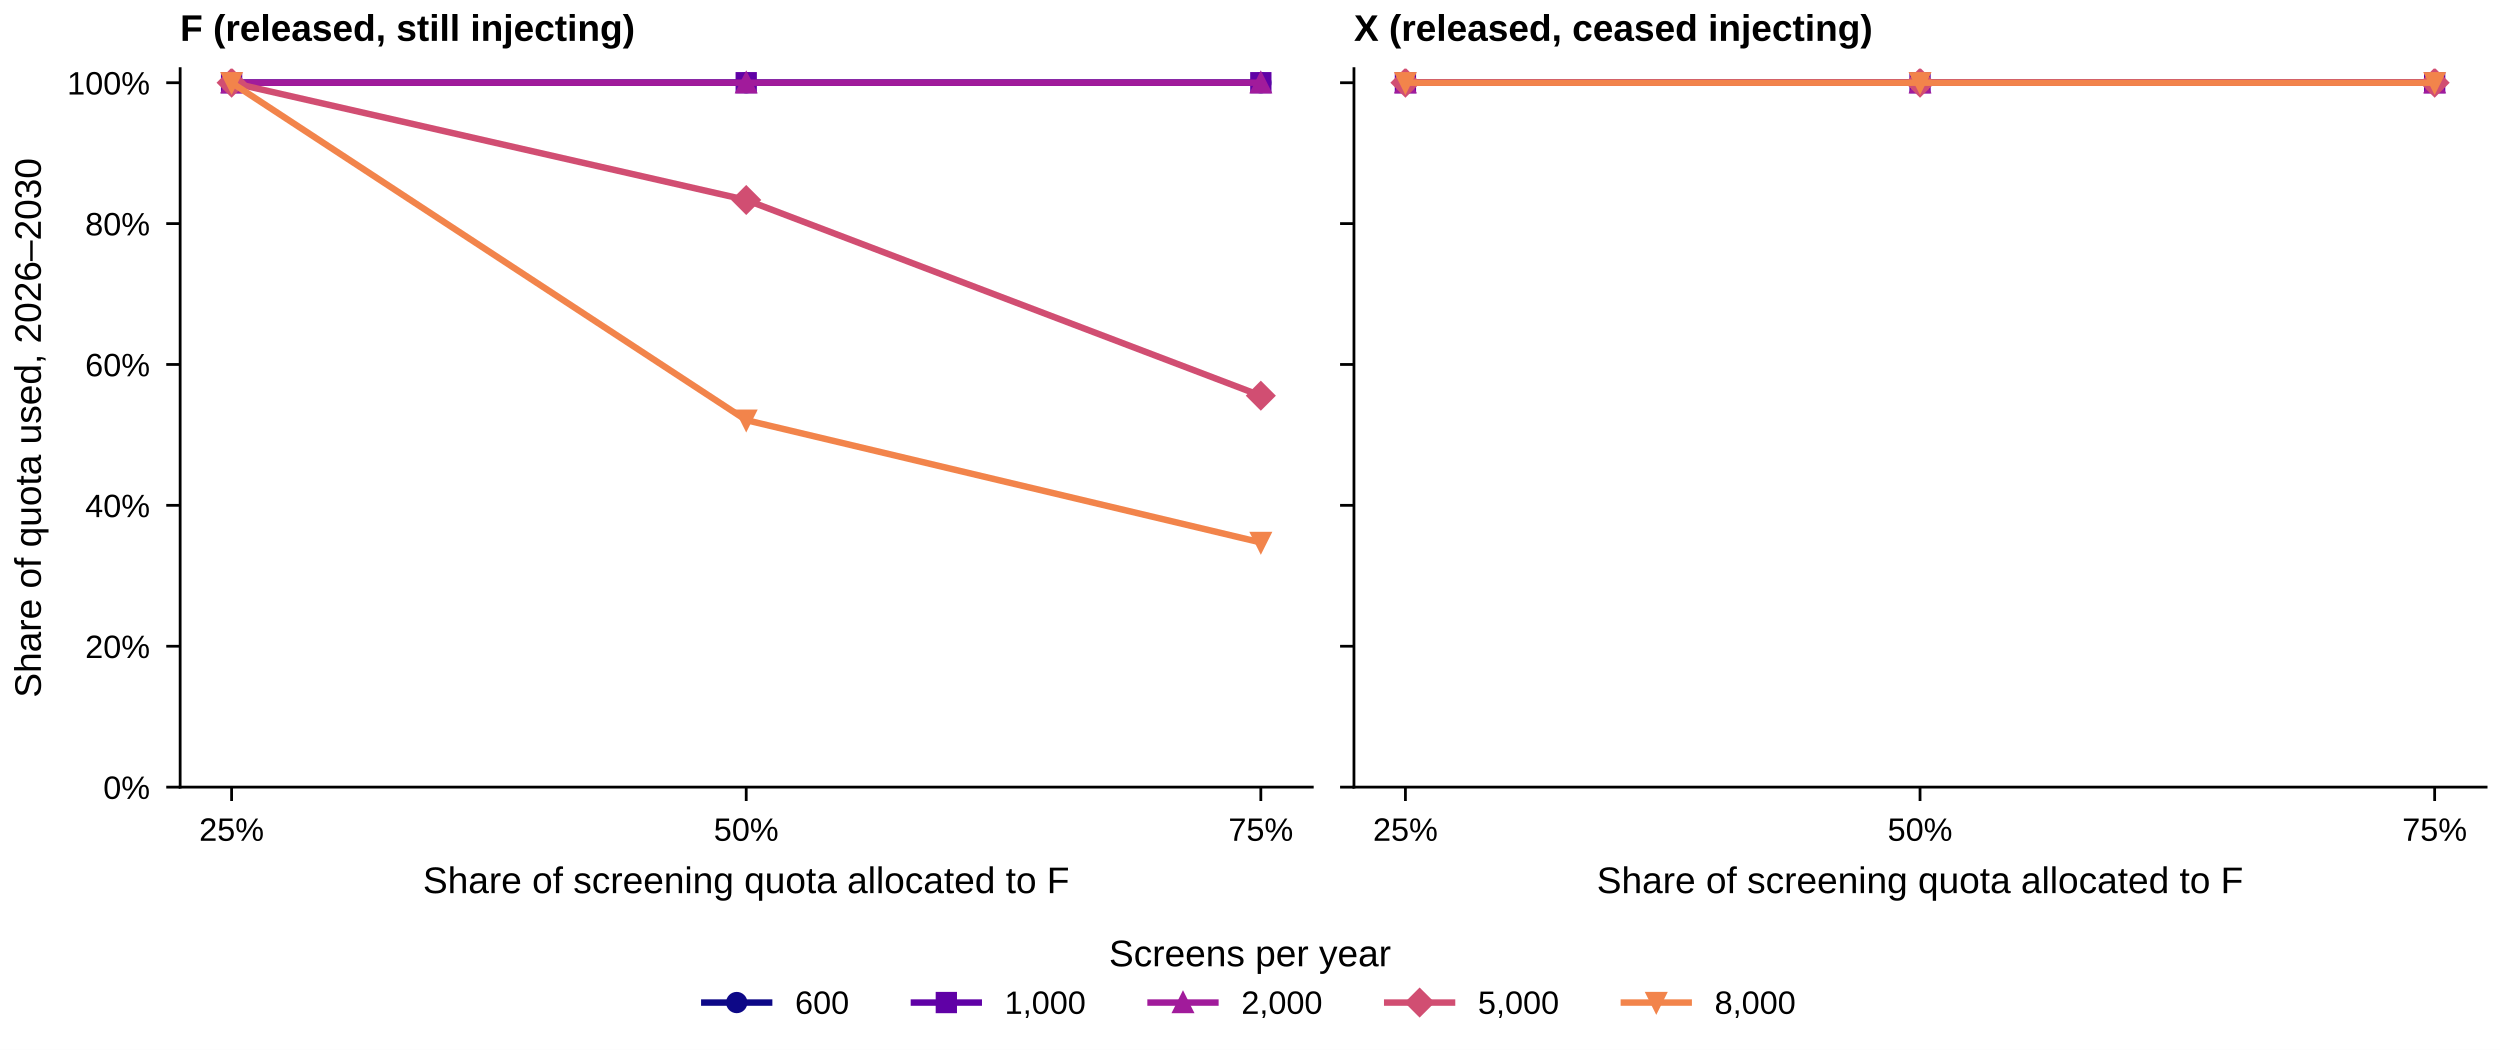
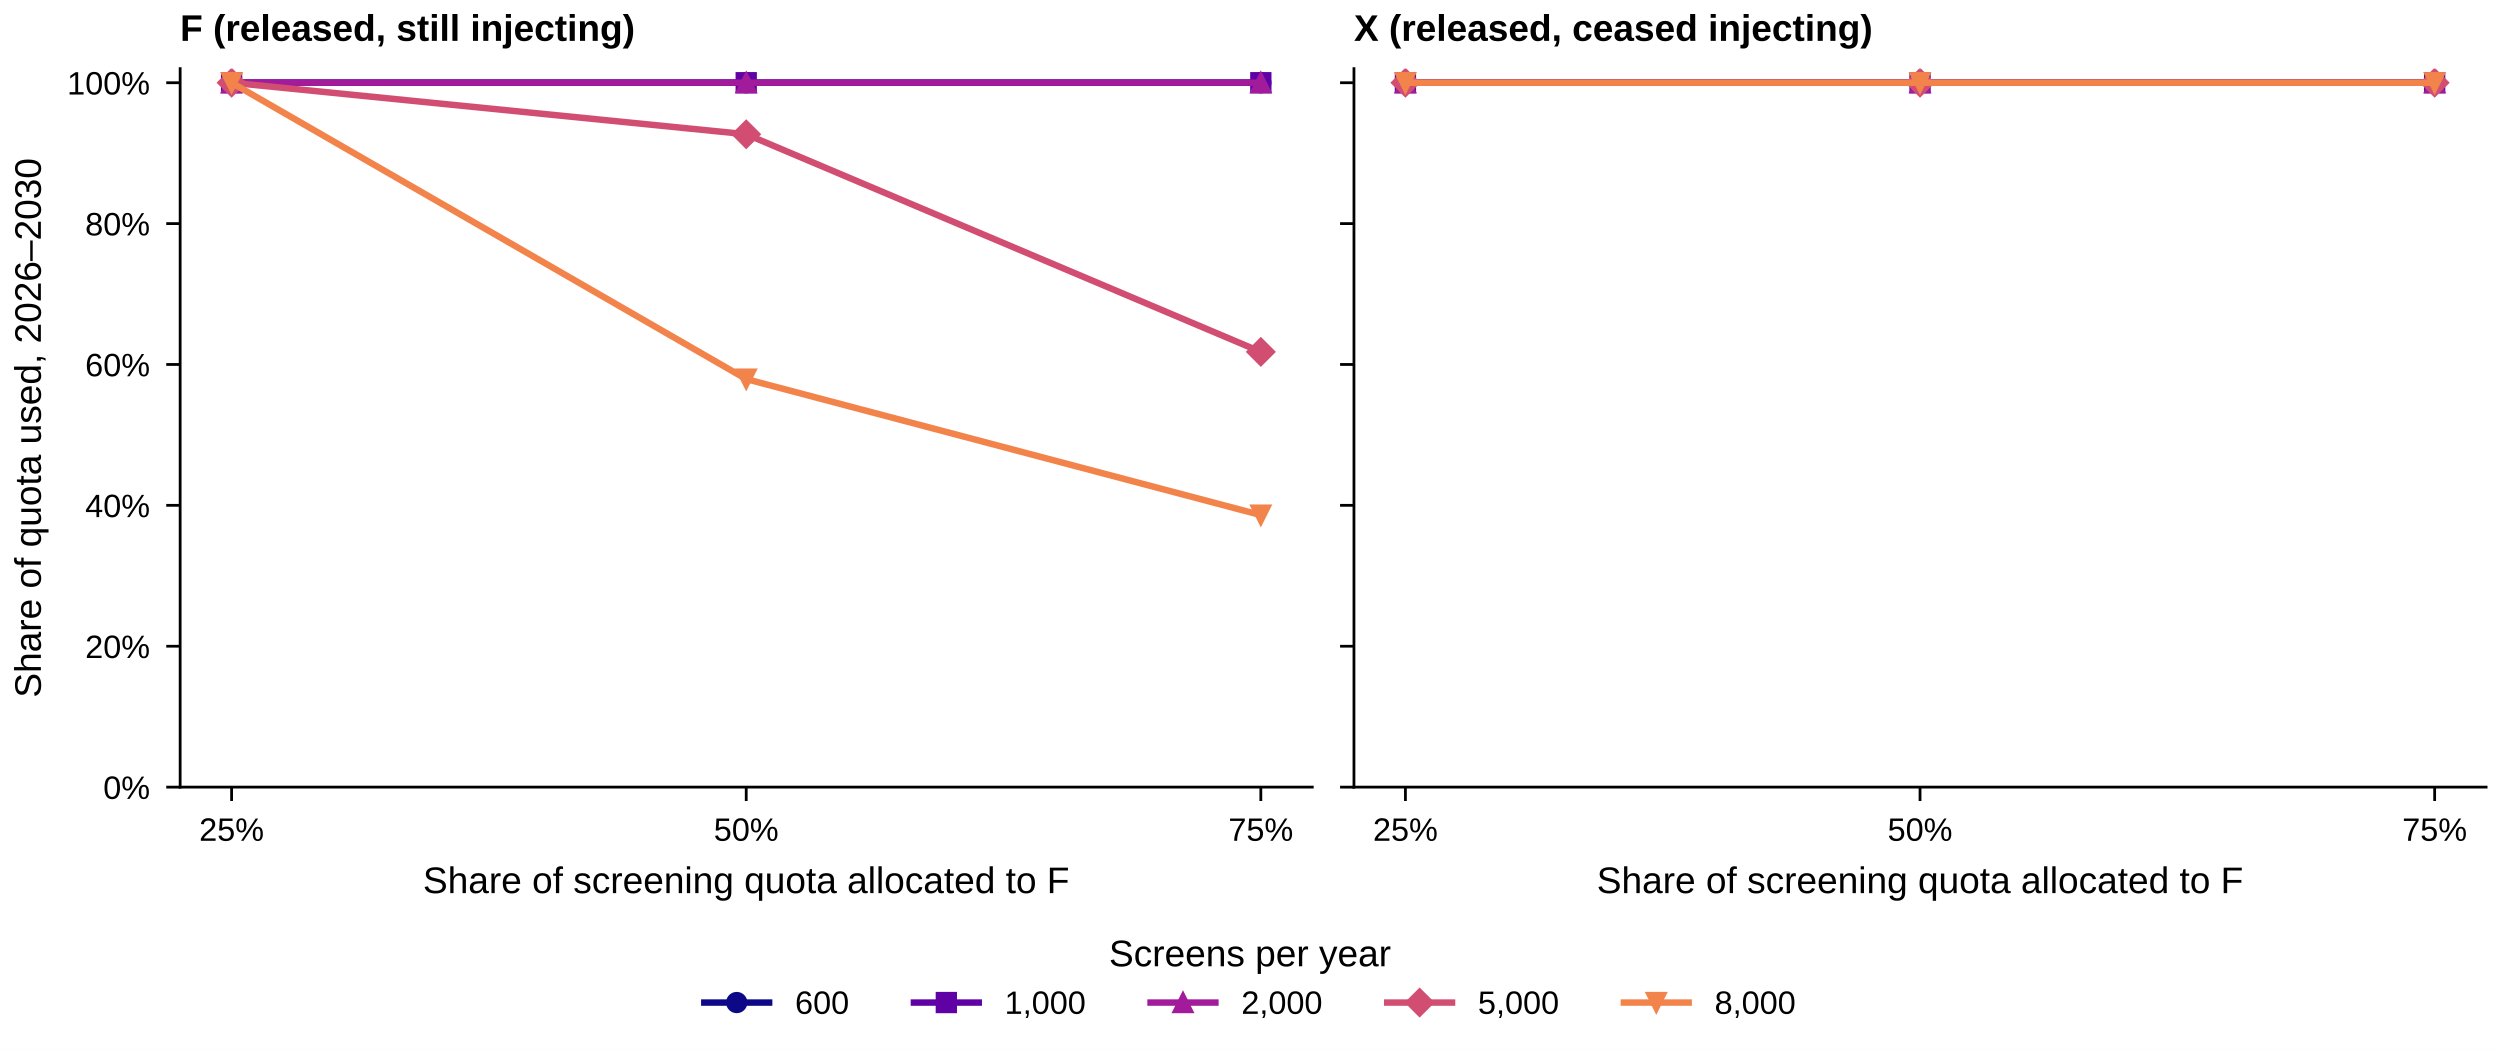
<svg xmlns="http://www.w3.org/2000/svg" xmlns:xlink="http://www.w3.org/1999/xlink" width="540pt" height="226.772pt" viewBox="0 0 540 226.772" version="1.1">
  <defs>
    <style type="text/css">*{stroke-linejoin: round; stroke-linecap: butt}</style>
  </defs>
  <g id="figure_1">
    <g id="patch_1">
      <path d="M 0 226.772  L 540 226.772  L 540 0  L 0 0  z " style="fill: #ffffff" />
    </g>
    <g id="axes_1">
      <g id="patch_2">
        <path d="M 38.911 170.016  L 283.455 170.016  L 283.455 14.824  L 38.911 14.824  z " style="fill: #ffffff" />
      </g>
      <g id="matplotlib.axis_1">
        <g id="xtick_1">
          <g id="line2d_1">
            <defs>
-               <path id="m39f224fed6" d="M 0 0  L 0 3  " style="stroke: #000000; stroke-width: 0.6" />
+               <path id="m7be3c2de51" d="M 0 0  L 0 3  " style="stroke: #000000; stroke-width: 0.6" />
            </defs>
            <g>
-               <use xlink:href="#m39f224fed6" x="50.026" y="170.016" style="stroke: #000000; stroke-width: 0.6" />
+               <use xlink:href="#m7be3c2de51" x="50.026" y="170.016" style="stroke: #000000; stroke-width: 0.6" />
            </g>
          </g>
          <g id="text_1">
            <text style="font-size: 7px; font-family: 'Arial', 'Helvetica', 'DejaVu Sans', sans-serif; text-anchor: middle" x="50.026" y="181.613" transform="rotate(-0 50.0262 181.6125)">25%</text>
          </g>
        </g>
        <g id="xtick_2">
          <g id="line2d_2">
            <g>
-               <use xlink:href="#m39f224fed6" x="161.183" y="170.016" style="stroke: #000000; stroke-width: 0.6" />
+               <use xlink:href="#m7be3c2de51" x="161.183" y="170.016" style="stroke: #000000; stroke-width: 0.6" />
            </g>
          </g>
          <g id="text_2">
            <text style="font-size: 7px; font-family: 'Arial', 'Helvetica', 'DejaVu Sans', sans-serif; text-anchor: middle" x="161.183" y="181.613" transform="rotate(-0 161.1827 181.6125)">50%</text>
          </g>
        </g>
        <g id="xtick_3">
          <g id="line2d_3">
            <g>
-               <use xlink:href="#m39f224fed6" x="272.339" y="170.016" style="stroke: #000000; stroke-width: 0.6" />
+               <use xlink:href="#m7be3c2de51" x="272.339" y="170.016" style="stroke: #000000; stroke-width: 0.6" />
            </g>
          </g>
          <g id="text_3">
            <text style="font-size: 7px; font-family: 'Arial', 'Helvetica', 'DejaVu Sans', sans-serif; text-anchor: middle" x="272.339" y="181.613" transform="rotate(-0 272.3393 181.6125)">75%</text>
          </g>
        </g>
        <g id="text_4">
          <text style="font-size: 8px; font-family: 'Arial', 'Helvetica', 'DejaVu Sans', sans-serif; text-anchor: middle" x="161.183" y="192.91" transform="rotate(-0 161.1827 192.9099)">Share of screening quota allocated to F</text>
        </g>
      </g>
      <g id="matplotlib.axis_2">
        <g id="ytick_1">
          <g id="line2d_4">
            <defs>
-               <path id="md5773533b0" d="M 0 0  L -3 0  " style="stroke: #000000; stroke-width: 0.6" />
+               <path id="m398ccba34e" d="M 0 0  L -3 0  " style="stroke: #000000; stroke-width: 0.6" />
            </defs>
            <g>
-               <use xlink:href="#md5773533b0" x="38.911" y="170.016" style="stroke: #000000; stroke-width: 0.6" />
+               <use xlink:href="#m398ccba34e" x="38.911" y="170.016" style="stroke: #000000; stroke-width: 0.6" />
            </g>
          </g>
          <g id="text_5">
            <text style="font-size: 7px; font-family: 'Arial', 'Helvetica', 'DejaVu Sans', sans-serif; text-anchor: end" x="32.411" y="172.564" transform="rotate(-0 32.41055 172.5644)">0%</text>
          </g>
        </g>
        <g id="ytick_2">
          <g id="line2d_5">
            <g>
-               <use xlink:href="#md5773533b0" x="38.911" y="139.587" style="stroke: #000000; stroke-width: 0.6" />
+               <use xlink:href="#m398ccba34e" x="38.911" y="139.587" style="stroke: #000000; stroke-width: 0.6" />
            </g>
          </g>
          <g id="text_6">
            <text style="font-size: 7px; font-family: 'Arial', 'Helvetica', 'DejaVu Sans', sans-serif; text-anchor: end" x="32.411" y="142.135" transform="rotate(-0 32.41055 142.1346)">20%</text>
          </g>
        </g>
        <g id="ytick_3">
          <g id="line2d_6">
            <g>
-               <use xlink:href="#md5773533b0" x="38.911" y="109.157" style="stroke: #000000; stroke-width: 0.6" />
+               <use xlink:href="#m398ccba34e" x="38.911" y="109.157" style="stroke: #000000; stroke-width: 0.6" />
            </g>
          </g>
          <g id="text_7">
            <text style="font-size: 7px; font-family: 'Arial', 'Helvetica', 'DejaVu Sans', sans-serif; text-anchor: end" x="32.411" y="111.705" transform="rotate(-0 32.41055 111.7049)">40%</text>
          </g>
        </g>
        <g id="ytick_4">
          <g id="line2d_7">
            <g>
-               <use xlink:href="#md5773533b0" x="38.911" y="78.727" style="stroke: #000000; stroke-width: 0.6" />
+               <use xlink:href="#m398ccba34e" x="38.911" y="78.727" style="stroke: #000000; stroke-width: 0.6" />
            </g>
          </g>
          <g id="text_8">
            <text style="font-size: 7px; font-family: 'Arial', 'Helvetica', 'DejaVu Sans', sans-serif; text-anchor: end" x="32.411" y="81.275" transform="rotate(-0 32.41055 81.27509)">60%</text>
          </g>
        </g>
        <g id="ytick_5">
          <g id="line2d_8">
            <g>
-               <use xlink:href="#md5773533b0" x="38.911" y="48.297" style="stroke: #000000; stroke-width: 0.6" />
+               <use xlink:href="#m398ccba34e" x="38.911" y="48.297" style="stroke: #000000; stroke-width: 0.6" />
            </g>
          </g>
          <g id="text_9">
            <text style="font-size: 7px; font-family: 'Arial', 'Helvetica', 'DejaVu Sans', sans-serif; text-anchor: end" x="32.411" y="50.845" transform="rotate(-0 32.41055 50.84531)">80%</text>
          </g>
        </g>
        <g id="ytick_6">
          <g id="line2d_9">
            <g>
-               <use xlink:href="#md5773533b0" x="38.911" y="17.867" style="stroke: #000000; stroke-width: 0.6" />
+               <use xlink:href="#m398ccba34e" x="38.911" y="17.867" style="stroke: #000000; stroke-width: 0.6" />
            </g>
          </g>
          <g id="text_10">
            <text style="font-size: 7px; font-family: 'Arial', 'Helvetica', 'DejaVu Sans', sans-serif; text-anchor: end" x="32.411" y="20.416" transform="rotate(-0 32.41055 20.41553)">100%</text>
          </g>
        </g>
        <g id="text_11">
          <text style="font-size: 8px; font-family: 'Arial', 'Helvetica', 'DejaVu Sans', sans-serif; text-anchor: middle" x="8.824" y="92.42" transform="rotate(-90 8.824459 92.42039)">Share of quota used, 2026–2030</text>
        </g>
      </g>
      <g id="line2d_10">
-         <path d="M 50.026 17.867  L 161.183 17.867  L 272.339 17.867  " clip-path="url(#p62cb21b92f)" style="fill: none; stroke: #0d0887; stroke-width: 1.4; stroke-linecap: square" />
-         <defs>
-           <path id="m6b38b3eda6" d="M 0 2  C 0.53 2 1.039 1.789 1.414 1.414  C 1.789 1.039 2 0.53 2 0  C 2 -0.53 1.789 -1.039 1.414 -1.414  C 1.039 -1.789 0.53 -2 0 -2  C -0.53 -2 -1.039 -1.789 -1.414 -1.414  C -1.789 -1.039 -2 -0.53 -2 0  C -2 0.53 -1.789 1.039 -1.414 1.414  C -1.039 1.789 -0.53 2 0 2  z " style="stroke: #0d0887; stroke-width: 0.6" />
-         </defs>
-         <g clip-path="url(#p62cb21b92f)">
-           <use xlink:href="#m6b38b3eda6" x="50.026" y="17.867" style="fill: #0d0887; stroke: #0d0887; stroke-width: 0.6" />
-           <use xlink:href="#m6b38b3eda6" x="161.183" y="17.867" style="fill: #0d0887; stroke: #0d0887; stroke-width: 0.6" />
-           <use xlink:href="#m6b38b3eda6" x="272.339" y="17.867" style="fill: #0d0887; stroke: #0d0887; stroke-width: 0.6" />
+         <path d="M 50.026 17.867  L 161.183 17.867  L 272.339 17.867  " clip-path="url(#p45c7f68997)" style="fill: none; stroke: #0d0887; stroke-width: 1.4; stroke-linecap: square" />
+         <defs>
+           <path id="m5318393682" d="M 0 2  C 0.53 2 1.039 1.789 1.414 1.414  C 1.789 1.039 2 0.53 2 0  C 2 -0.53 1.789 -1.039 1.414 -1.414  C 1.039 -1.789 0.53 -2 0 -2  C -0.53 -2 -1.039 -1.789 -1.414 -1.414  C -1.789 -1.039 -2 -0.53 -2 0  C -2 0.53 -1.789 1.039 -1.414 1.414  C -1.039 1.789 -0.53 2 0 2  z " style="stroke: #0d0887; stroke-width: 0.6" />
+         </defs>
+         <g clip-path="url(#p45c7f68997)">
+           <use xlink:href="#m5318393682" x="50.026" y="17.867" style="fill: #0d0887; stroke: #0d0887; stroke-width: 0.6" />
+           <use xlink:href="#m5318393682" x="161.183" y="17.867" style="fill: #0d0887; stroke: #0d0887; stroke-width: 0.6" />
+           <use xlink:href="#m5318393682" x="272.339" y="17.867" style="fill: #0d0887; stroke: #0d0887; stroke-width: 0.6" />
        </g>
      </g>
      <g id="line2d_11">
-         <path d="M 50.026 17.867  L 161.183 17.867  L 272.339 17.867  " clip-path="url(#p62cb21b92f)" style="fill: none; stroke: #6001a6; stroke-width: 1.4; stroke-linecap: square" />
-         <defs>
-           <path id="m3cee94b655" d="M -2 2  L 2 2  L 2 -2  L -2 -2  z " style="stroke: #6001a6; stroke-width: 0.6; stroke-linejoin: miter" />
-         </defs>
-         <g clip-path="url(#p62cb21b92f)">
-           <use xlink:href="#m3cee94b655" x="50.026" y="17.867" style="fill: #6001a6; stroke: #6001a6; stroke-width: 0.6; stroke-linejoin: miter" />
-           <use xlink:href="#m3cee94b655" x="161.183" y="17.867" style="fill: #6001a6; stroke: #6001a6; stroke-width: 0.6; stroke-linejoin: miter" />
-           <use xlink:href="#m3cee94b655" x="272.339" y="17.867" style="fill: #6001a6; stroke: #6001a6; stroke-width: 0.6; stroke-linejoin: miter" />
+         <path d="M 50.026 17.867  L 161.183 17.867  L 272.339 17.867  " clip-path="url(#p45c7f68997)" style="fill: none; stroke: #6001a6; stroke-width: 1.4; stroke-linecap: square" />
+         <defs>
+           <path id="m092c00b465" d="M -2 2  L 2 2  L 2 -2  L -2 -2  z " style="stroke: #6001a6; stroke-width: 0.6; stroke-linejoin: miter" />
+         </defs>
+         <g clip-path="url(#p45c7f68997)">
+           <use xlink:href="#m092c00b465" x="50.026" y="17.867" style="fill: #6001a6; stroke: #6001a6; stroke-width: 0.6; stroke-linejoin: miter" />
+           <use xlink:href="#m092c00b465" x="161.183" y="17.867" style="fill: #6001a6; stroke: #6001a6; stroke-width: 0.6; stroke-linejoin: miter" />
+           <use xlink:href="#m092c00b465" x="272.339" y="17.867" style="fill: #6001a6; stroke: #6001a6; stroke-width: 0.6; stroke-linejoin: miter" />
        </g>
      </g>
      <g id="line2d_12">
-         <path d="M 50.026 17.867  L 161.183 17.867  L 272.339 17.867  " clip-path="url(#p62cb21b92f)" style="fill: none; stroke: #a11b9b; stroke-width: 1.4; stroke-linecap: square" />
-         <defs>
-           <path id="me3a131ac18" d="M 0 -2  L -2 2  L 2 2  z " style="stroke: #a11b9b; stroke-width: 0.6; stroke-linejoin: miter" />
-         </defs>
-         <g clip-path="url(#p62cb21b92f)">
-           <use xlink:href="#me3a131ac18" x="50.026" y="17.867" style="fill: #a11b9b; stroke: #a11b9b; stroke-width: 0.6; stroke-linejoin: miter" />
-           <use xlink:href="#me3a131ac18" x="161.183" y="17.867" style="fill: #a11b9b; stroke: #a11b9b; stroke-width: 0.6; stroke-linejoin: miter" />
-           <use xlink:href="#me3a131ac18" x="272.339" y="17.867" style="fill: #a11b9b; stroke: #a11b9b; stroke-width: 0.6; stroke-linejoin: miter" />
+         <path d="M 50.026 17.867  L 161.183 17.867  L 272.339 17.867  " clip-path="url(#p45c7f68997)" style="fill: none; stroke: #a11b9b; stroke-width: 1.4; stroke-linecap: square" />
+         <defs>
+           <path id="m725cee2c50" d="M 0 -2  L -2 2  L 2 2  z " style="stroke: #a11b9b; stroke-width: 0.6; stroke-linejoin: miter" />
+         </defs>
+         <g clip-path="url(#p45c7f68997)">
+           <use xlink:href="#m725cee2c50" x="50.026" y="17.867" style="fill: #a11b9b; stroke: #a11b9b; stroke-width: 0.6; stroke-linejoin: miter" />
+           <use xlink:href="#m725cee2c50" x="161.183" y="17.867" style="fill: #a11b9b; stroke: #a11b9b; stroke-width: 0.6; stroke-linejoin: miter" />
+           <use xlink:href="#m725cee2c50" x="272.339" y="17.867" style="fill: #a11b9b; stroke: #a11b9b; stroke-width: 0.6; stroke-linejoin: miter" />
        </g>
      </g>
      <g id="line2d_13">
-         <path d="M 50.026 17.867  L 161.183 43.198  L 272.339 85.471  " clip-path="url(#p62cb21b92f)" style="fill: none; stroke: #d14e72; stroke-width: 1.4; stroke-linecap: square" />
-         <defs>
-           <path id="m716738ca3c" d="M -0 2.828  L 2.828 0  L 0 -2.828  L -2.828 -0  z " style="stroke: #d14e72; stroke-width: 0.6; stroke-linejoin: miter" />
-         </defs>
-         <g clip-path="url(#p62cb21b92f)">
-           <use xlink:href="#m716738ca3c" x="50.026" y="17.867" style="fill: #d14e72; stroke: #d14e72; stroke-width: 0.6; stroke-linejoin: miter" />
-           <use xlink:href="#m716738ca3c" x="161.183" y="43.198" style="fill: #d14e72; stroke: #d14e72; stroke-width: 0.6; stroke-linejoin: miter" />
-           <use xlink:href="#m716738ca3c" x="272.339" y="85.471" style="fill: #d14e72; stroke: #d14e72; stroke-width: 0.6; stroke-linejoin: miter" />
+         <path d="M 50.026 17.867  L 161.183 29.002  L 272.339 76.007  " clip-path="url(#p45c7f68997)" style="fill: none; stroke: #d14e72; stroke-width: 1.4; stroke-linecap: square" />
+         <defs>
+           <path id="mcad0c429b6" d="M -0 2.828  L 2.828 0  L 0 -2.828  L -2.828 -0  z " style="stroke: #d14e72; stroke-width: 0.6; stroke-linejoin: miter" />
+         </defs>
+         <g clip-path="url(#p45c7f68997)">
+           <use xlink:href="#mcad0c429b6" x="50.026" y="17.867" style="fill: #d14e72; stroke: #d14e72; stroke-width: 0.6; stroke-linejoin: miter" />
+           <use xlink:href="#mcad0c429b6" x="161.183" y="29.002" style="fill: #d14e72; stroke: #d14e72; stroke-width: 0.6; stroke-linejoin: miter" />
+           <use xlink:href="#mcad0c429b6" x="272.339" y="76.007" style="fill: #d14e72; stroke: #d14e72; stroke-width: 0.6; stroke-linejoin: miter" />
        </g>
      </g>
      <g id="line2d_14">
-         <path d="M 50.026 17.867  L 161.183 90.755  L 272.339 117.176  " clip-path="url(#p62cb21b92f)" style="fill: none; stroke: #f2844b; stroke-width: 1.4; stroke-linecap: square" />
-         <defs>
-           <path id="m8e8ba527b4" d="M -0 2  L 2 -2  L -2 -2  z " style="stroke: #f2844b; stroke-width: 0.6; stroke-linejoin: miter" />
-         </defs>
-         <g clip-path="url(#p62cb21b92f)">
-           <use xlink:href="#m8e8ba527b4" x="50.026" y="17.867" style="fill: #f2844b; stroke: #f2844b; stroke-width: 0.6; stroke-linejoin: miter" />
-           <use xlink:href="#m8e8ba527b4" x="161.183" y="90.755" style="fill: #f2844b; stroke: #f2844b; stroke-width: 0.6; stroke-linejoin: miter" />
-           <use xlink:href="#m8e8ba527b4" x="272.339" y="117.176" style="fill: #f2844b; stroke: #f2844b; stroke-width: 0.6; stroke-linejoin: miter" />
+         <path d="M 50.026 17.867  L 161.183 81.883  L 272.339 111.261  " clip-path="url(#p45c7f68997)" style="fill: none; stroke: #f2844b; stroke-width: 1.4; stroke-linecap: square" />
+         <defs>
+           <path id="mc6d8394989" d="M -0 2  L 2 -2  L -2 -2  z " style="stroke: #f2844b; stroke-width: 0.6; stroke-linejoin: miter" />
+         </defs>
+         <g clip-path="url(#p45c7f68997)">
+           <use xlink:href="#mc6d8394989" x="50.026" y="17.867" style="fill: #f2844b; stroke: #f2844b; stroke-width: 0.6; stroke-linejoin: miter" />
+           <use xlink:href="#mc6d8394989" x="161.183" y="81.883" style="fill: #f2844b; stroke: #f2844b; stroke-width: 0.6; stroke-linejoin: miter" />
+           <use xlink:href="#mc6d8394989" x="272.339" y="111.261" style="fill: #f2844b; stroke: #f2844b; stroke-width: 0.6; stroke-linejoin: miter" />
        </g>
      </g>
      <g id="patch_3">
        <path d="M 38.911 170.016  L 38.911 14.824  " style="fill: none; stroke: #000000; stroke-width: 0.6; stroke-linejoin: miter; stroke-linecap: square" />
      </g>
      <g id="patch_4">
        <path d="M 38.911 170.016  L 283.455 170.016  " style="fill: none; stroke: #000000; stroke-width: 0.6; stroke-linejoin: miter; stroke-linecap: square" />
      </g>
      <g id="text_12">
        <text style="font-weight: 700; font-size: 8px; font-family: 'Arial', 'Helvetica', 'DejaVu Sans', sans-serif; text-anchor: start" x="38.911" y="8.824" transform="rotate(-0 38.91055 8.824459)">F (released, still injecting)</text>
      </g>
    </g>
    <g id="axes_2">
      <g id="patch_5">
        <path d="M 292.455 170.016  L 537 170.016  L 537 14.824  L 292.455 14.824  z " style="fill: #ffffff" />
      </g>
      <g id="matplotlib.axis_3">
        <g id="xtick_4">
          <g id="line2d_15">
            <g>
-               <use xlink:href="#m39f224fed6" x="303.571" y="170.016" style="stroke: #000000; stroke-width: 0.6" />
+               <use xlink:href="#m7be3c2de51" x="303.571" y="170.016" style="stroke: #000000; stroke-width: 0.6" />
            </g>
          </g>
          <g id="text_13">
            <text style="font-size: 7px; font-family: 'Arial', 'Helvetica', 'DejaVu Sans', sans-serif; text-anchor: middle" x="303.571" y="181.613" transform="rotate(-0 303.571 181.6125)">25%</text>
          </g>
        </g>
        <g id="xtick_5">
          <g id="line2d_16">
            <g>
-               <use xlink:href="#m39f224fed6" x="414.728" y="170.016" style="stroke: #000000; stroke-width: 0.6" />
+               <use xlink:href="#m7be3c2de51" x="414.728" y="170.016" style="stroke: #000000; stroke-width: 0.6" />
            </g>
          </g>
          <g id="text_14">
            <text style="font-size: 7px; font-family: 'Arial', 'Helvetica', 'DejaVu Sans', sans-serif; text-anchor: middle" x="414.728" y="181.613" transform="rotate(-0 414.7276 181.6125)">50%</text>
          </g>
        </g>
        <g id="xtick_6">
          <g id="line2d_17">
            <g>
-               <use xlink:href="#m39f224fed6" x="525.884" y="170.016" style="stroke: #000000; stroke-width: 0.6" />
+               <use xlink:href="#m7be3c2de51" x="525.884" y="170.016" style="stroke: #000000; stroke-width: 0.6" />
            </g>
          </g>
          <g id="text_15">
            <text style="font-size: 7px; font-family: 'Arial', 'Helvetica', 'DejaVu Sans', sans-serif; text-anchor: middle" x="525.884" y="181.613" transform="rotate(-0 525.8841 181.6125)">75%</text>
          </g>
        </g>
        <g id="text_16">
          <text style="font-size: 8px; font-family: 'Arial', 'Helvetica', 'DejaVu Sans', sans-serif; text-anchor: middle" x="414.728" y="192.91" transform="rotate(-0 414.7276 192.9099)">Share of screening quota allocated to F</text>
        </g>
      </g>
      <g id="matplotlib.axis_4">
        <g id="ytick_7">
          <g id="line2d_18">
            <g>
-               <use xlink:href="#md5773533b0" x="292.455" y="170.016" style="stroke: #000000; stroke-width: 0.6" />
+               <use xlink:href="#m398ccba34e" x="292.455" y="170.016" style="stroke: #000000; stroke-width: 0.6" />
            </g>
          </g>
        </g>
        <g id="ytick_8">
          <g id="line2d_19">
            <g>
-               <use xlink:href="#md5773533b0" x="292.455" y="139.587" style="stroke: #000000; stroke-width: 0.6" />
+               <use xlink:href="#m398ccba34e" x="292.455" y="139.587" style="stroke: #000000; stroke-width: 0.6" />
            </g>
          </g>
        </g>
        <g id="ytick_9">
          <g id="line2d_20">
            <g>
-               <use xlink:href="#md5773533b0" x="292.455" y="109.157" style="stroke: #000000; stroke-width: 0.6" />
+               <use xlink:href="#m398ccba34e" x="292.455" y="109.157" style="stroke: #000000; stroke-width: 0.6" />
            </g>
          </g>
        </g>
        <g id="ytick_10">
          <g id="line2d_21">
            <g>
-               <use xlink:href="#md5773533b0" x="292.455" y="78.727" style="stroke: #000000; stroke-width: 0.6" />
+               <use xlink:href="#m398ccba34e" x="292.455" y="78.727" style="stroke: #000000; stroke-width: 0.6" />
            </g>
          </g>
        </g>
        <g id="ytick_11">
          <g id="line2d_22">
            <g>
-               <use xlink:href="#md5773533b0" x="292.455" y="48.297" style="stroke: #000000; stroke-width: 0.6" />
+               <use xlink:href="#m398ccba34e" x="292.455" y="48.297" style="stroke: #000000; stroke-width: 0.6" />
            </g>
          </g>
        </g>
        <g id="ytick_12">
          <g id="line2d_23">
            <g>
-               <use xlink:href="#md5773533b0" x="292.455" y="17.867" style="stroke: #000000; stroke-width: 0.6" />
+               <use xlink:href="#m398ccba34e" x="292.455" y="17.867" style="stroke: #000000; stroke-width: 0.6" />
            </g>
          </g>
        </g>
      </g>
      <g id="line2d_24">
-         <path d="M 303.571 17.867  L 414.728 17.867  L 525.884 17.867  " clip-path="url(#pa21f7844be)" style="fill: none; stroke: #0d0887; stroke-width: 1.4; stroke-linecap: square" />
-         <g clip-path="url(#pa21f7844be)">
-           <use xlink:href="#m6b38b3eda6" x="303.571" y="17.867" style="fill: #0d0887; stroke: #0d0887; stroke-width: 0.6" />
-           <use xlink:href="#m6b38b3eda6" x="414.728" y="17.867" style="fill: #0d0887; stroke: #0d0887; stroke-width: 0.6" />
-           <use xlink:href="#m6b38b3eda6" x="525.884" y="17.867" style="fill: #0d0887; stroke: #0d0887; stroke-width: 0.6" />
+         <path d="M 303.571 17.867  L 414.728 17.867  L 525.884 17.867  " clip-path="url(#p6c825fdbe5)" style="fill: none; stroke: #0d0887; stroke-width: 1.4; stroke-linecap: square" />
+         <g clip-path="url(#p6c825fdbe5)">
+           <use xlink:href="#m5318393682" x="303.571" y="17.867" style="fill: #0d0887; stroke: #0d0887; stroke-width: 0.6" />
+           <use xlink:href="#m5318393682" x="414.728" y="17.867" style="fill: #0d0887; stroke: #0d0887; stroke-width: 0.6" />
+           <use xlink:href="#m5318393682" x="525.884" y="17.867" style="fill: #0d0887; stroke: #0d0887; stroke-width: 0.6" />
        </g>
      </g>
      <g id="line2d_25">
-         <path d="M 303.571 17.867  L 414.728 17.867  L 525.884 17.867  " clip-path="url(#pa21f7844be)" style="fill: none; stroke: #6001a6; stroke-width: 1.4; stroke-linecap: square" />
-         <g clip-path="url(#pa21f7844be)">
-           <use xlink:href="#m3cee94b655" x="303.571" y="17.867" style="fill: #6001a6; stroke: #6001a6; stroke-width: 0.6; stroke-linejoin: miter" />
-           <use xlink:href="#m3cee94b655" x="414.728" y="17.867" style="fill: #6001a6; stroke: #6001a6; stroke-width: 0.6; stroke-linejoin: miter" />
-           <use xlink:href="#m3cee94b655" x="525.884" y="17.867" style="fill: #6001a6; stroke: #6001a6; stroke-width: 0.6; stroke-linejoin: miter" />
+         <path d="M 303.571 17.867  L 414.728 17.867  L 525.884 17.867  " clip-path="url(#p6c825fdbe5)" style="fill: none; stroke: #6001a6; stroke-width: 1.4; stroke-linecap: square" />
+         <g clip-path="url(#p6c825fdbe5)">
+           <use xlink:href="#m092c00b465" x="303.571" y="17.867" style="fill: #6001a6; stroke: #6001a6; stroke-width: 0.6; stroke-linejoin: miter" />
+           <use xlink:href="#m092c00b465" x="414.728" y="17.867" style="fill: #6001a6; stroke: #6001a6; stroke-width: 0.6; stroke-linejoin: miter" />
+           <use xlink:href="#m092c00b465" x="525.884" y="17.867" style="fill: #6001a6; stroke: #6001a6; stroke-width: 0.6; stroke-linejoin: miter" />
        </g>
      </g>
      <g id="line2d_26">
-         <path d="M 303.571 17.867  L 414.728 17.867  L 525.884 17.867  " clip-path="url(#pa21f7844be)" style="fill: none; stroke: #a11b9b; stroke-width: 1.4; stroke-linecap: square" />
-         <g clip-path="url(#pa21f7844be)">
-           <use xlink:href="#me3a131ac18" x="303.571" y="17.867" style="fill: #a11b9b; stroke: #a11b9b; stroke-width: 0.6; stroke-linejoin: miter" />
-           <use xlink:href="#me3a131ac18" x="414.728" y="17.867" style="fill: #a11b9b; stroke: #a11b9b; stroke-width: 0.6; stroke-linejoin: miter" />
-           <use xlink:href="#me3a131ac18" x="525.884" y="17.867" style="fill: #a11b9b; stroke: #a11b9b; stroke-width: 0.6; stroke-linejoin: miter" />
+         <path d="M 303.571 17.867  L 414.728 17.867  L 525.884 17.867  " clip-path="url(#p6c825fdbe5)" style="fill: none; stroke: #a11b9b; stroke-width: 1.4; stroke-linecap: square" />
+         <g clip-path="url(#p6c825fdbe5)">
+           <use xlink:href="#m725cee2c50" x="303.571" y="17.867" style="fill: #a11b9b; stroke: #a11b9b; stroke-width: 0.6; stroke-linejoin: miter" />
+           <use xlink:href="#m725cee2c50" x="414.728" y="17.867" style="fill: #a11b9b; stroke: #a11b9b; stroke-width: 0.6; stroke-linejoin: miter" />
+           <use xlink:href="#m725cee2c50" x="525.884" y="17.867" style="fill: #a11b9b; stroke: #a11b9b; stroke-width: 0.6; stroke-linejoin: miter" />
        </g>
      </g>
      <g id="line2d_27">
-         <path d="M 303.571 17.867  L 414.728 17.867  L 525.884 17.867  " clip-path="url(#pa21f7844be)" style="fill: none; stroke: #d14e72; stroke-width: 1.4; stroke-linecap: square" />
-         <g clip-path="url(#pa21f7844be)">
-           <use xlink:href="#m716738ca3c" x="303.571" y="17.867" style="fill: #d14e72; stroke: #d14e72; stroke-width: 0.6; stroke-linejoin: miter" />
-           <use xlink:href="#m716738ca3c" x="414.728" y="17.867" style="fill: #d14e72; stroke: #d14e72; stroke-width: 0.6; stroke-linejoin: miter" />
-           <use xlink:href="#m716738ca3c" x="525.884" y="17.867" style="fill: #d14e72; stroke: #d14e72; stroke-width: 0.6; stroke-linejoin: miter" />
+         <path d="M 303.571 17.867  L 414.728 17.867  L 525.884 17.867  " clip-path="url(#p6c825fdbe5)" style="fill: none; stroke: #d14e72; stroke-width: 1.4; stroke-linecap: square" />
+         <g clip-path="url(#p6c825fdbe5)">
+           <use xlink:href="#mcad0c429b6" x="303.571" y="17.867" style="fill: #d14e72; stroke: #d14e72; stroke-width: 0.6; stroke-linejoin: miter" />
+           <use xlink:href="#mcad0c429b6" x="414.728" y="17.867" style="fill: #d14e72; stroke: #d14e72; stroke-width: 0.6; stroke-linejoin: miter" />
+           <use xlink:href="#mcad0c429b6" x="525.884" y="17.867" style="fill: #d14e72; stroke: #d14e72; stroke-width: 0.6; stroke-linejoin: miter" />
        </g>
      </g>
      <g id="line2d_28">
-         <path d="M 303.571 17.867  L 414.728 17.867  L 525.884 17.867  " clip-path="url(#pa21f7844be)" style="fill: none; stroke: #f2844b; stroke-width: 1.4; stroke-linecap: square" />
-         <g clip-path="url(#pa21f7844be)">
-           <use xlink:href="#m8e8ba527b4" x="303.571" y="17.867" style="fill: #f2844b; stroke: #f2844b; stroke-width: 0.6; stroke-linejoin: miter" />
-           <use xlink:href="#m8e8ba527b4" x="414.728" y="17.867" style="fill: #f2844b; stroke: #f2844b; stroke-width: 0.6; stroke-linejoin: miter" />
-           <use xlink:href="#m8e8ba527b4" x="525.884" y="17.867" style="fill: #f2844b; stroke: #f2844b; stroke-width: 0.6; stroke-linejoin: miter" />
+         <path d="M 303.571 17.867  L 414.728 17.867  L 525.884 17.867  " clip-path="url(#p6c825fdbe5)" style="fill: none; stroke: #f2844b; stroke-width: 1.4; stroke-linecap: square" />
+         <g clip-path="url(#p6c825fdbe5)">
+           <use xlink:href="#mc6d8394989" x="303.571" y="17.867" style="fill: #f2844b; stroke: #f2844b; stroke-width: 0.6; stroke-linejoin: miter" />
+           <use xlink:href="#mc6d8394989" x="414.728" y="17.867" style="fill: #f2844b; stroke: #f2844b; stroke-width: 0.6; stroke-linejoin: miter" />
+           <use xlink:href="#mc6d8394989" x="525.884" y="17.867" style="fill: #f2844b; stroke: #f2844b; stroke-width: 0.6; stroke-linejoin: miter" />
        </g>
      </g>
      <g id="patch_6">
        <path d="M 292.455 170.016  L 292.455 14.824  " style="fill: none; stroke: #000000; stroke-width: 0.6; stroke-linejoin: miter; stroke-linecap: square" />
      </g>
      <g id="patch_7">
        <path d="M 292.455 170.016  L 537 170.016  " style="fill: none; stroke: #000000; stroke-width: 0.6; stroke-linejoin: miter; stroke-linecap: square" />
      </g>
      <g id="text_17">
        <text style="font-weight: 700; font-size: 8px; font-family: 'Arial', 'Helvetica', 'DejaVu Sans', sans-serif; text-anchor: start" x="292.455" y="8.824" transform="rotate(-0 292.4554 8.824459)">X (released, ceased injecting)</text>
      </g>
    </g>
    <g id="legend_1">
      <g id="text_18">
        <text style="font-size: 8px; font-family: 'Arial', 'Helvetica', 'DejaVu Sans', sans-serif; text-anchor: start" x="239.543" y="208.719" transform="rotate(-0 239.5431 208.7186)">Screens per year</text>
      </g>
      <g id="line2d_29">
        <path d="M 152.13 216.549  L 159.13 216.549  L 166.13 216.549  " style="fill: none; stroke: #0d0887; stroke-width: 1.4; stroke-linecap: square" />
        <g>
-           <use xlink:href="#m6b38b3eda6" x="159.13" y="216.549" style="fill: #0d0887; stroke: #0d0887; stroke-width: 0.6" />
+           <use xlink:href="#m5318393682" x="159.13" y="216.549" style="fill: #0d0887; stroke: #0d0887; stroke-width: 0.6" />
        </g>
      </g>
      <g id="text_19">
        <text style="font-size: 7px; font-family: 'Arial', 'Helvetica', 'DejaVu Sans', sans-serif; text-anchor: start" x="171.73" y="218.999" transform="rotate(-0 171.7304 218.9985)">600</text>
      </g>
      <g id="line2d_30">
        <path d="M 197.408 216.549  L 204.408 216.549  L 211.408 216.549  " style="fill: none; stroke: #6001a6; stroke-width: 1.4; stroke-linecap: square" />
        <g>
-           <use xlink:href="#m3cee94b655" x="204.408" y="216.549" style="fill: #6001a6; stroke: #6001a6; stroke-width: 0.6; stroke-linejoin: miter" />
+           <use xlink:href="#m092c00b465" x="204.408" y="216.549" style="fill: #6001a6; stroke: #6001a6; stroke-width: 0.6; stroke-linejoin: miter" />
        </g>
      </g>
      <g id="text_20">
        <text style="font-size: 7px; font-family: 'Arial', 'Helvetica', 'DejaVu Sans', sans-serif; text-anchor: start" x="217.008" y="218.999" transform="rotate(-0 217.0084 218.9985)">1,000</text>
      </g>
      <g id="line2d_31">
        <path d="M 248.524 216.549  L 255.524 216.549  L 262.524 216.549  " style="fill: none; stroke: #a11b9b; stroke-width: 1.4; stroke-linecap: square" />
        <g>
-           <use xlink:href="#me3a131ac18" x="255.524" y="216.549" style="fill: #a11b9b; stroke: #a11b9b; stroke-width: 0.6; stroke-linejoin: miter" />
+           <use xlink:href="#m725cee2c50" x="255.524" y="216.549" style="fill: #a11b9b; stroke: #a11b9b; stroke-width: 0.6; stroke-linejoin: miter" />
        </g>
      </g>
      <g id="text_21">
        <text style="font-size: 7px; font-family: 'Arial', 'Helvetica', 'DejaVu Sans', sans-serif; text-anchor: start" x="268.124" y="218.999" transform="rotate(-0 268.1237 218.9985)">2,000</text>
      </g>
      <g id="line2d_32">
        <path d="M 299.639 216.549  L 306.639 216.549  L 313.639 216.549  " style="fill: none; stroke: #d14e72; stroke-width: 1.4; stroke-linecap: square" />
        <g>
-           <use xlink:href="#m716738ca3c" x="306.639" y="216.549" style="fill: #d14e72; stroke: #d14e72; stroke-width: 0.6; stroke-linejoin: miter" />
+           <use xlink:href="#mcad0c429b6" x="306.639" y="216.549" style="fill: #d14e72; stroke: #d14e72; stroke-width: 0.6; stroke-linejoin: miter" />
        </g>
      </g>
      <g id="text_22">
        <text style="font-size: 7px; font-family: 'Arial', 'Helvetica', 'DejaVu Sans', sans-serif; text-anchor: start" x="319.239" y="218.999" transform="rotate(-0 319.239 218.9985)">5,000</text>
      </g>
      <g id="line2d_33">
        <path d="M 350.754 216.549  L 357.754 216.549  L 364.754 216.549  " style="fill: none; stroke: #f2844b; stroke-width: 1.4; stroke-linecap: square" />
        <g>
-           <use xlink:href="#m8e8ba527b4" x="357.754" y="216.549" style="fill: #f2844b; stroke: #f2844b; stroke-width: 0.6; stroke-linejoin: miter" />
+           <use xlink:href="#mc6d8394989" x="357.754" y="216.549" style="fill: #f2844b; stroke: #f2844b; stroke-width: 0.6; stroke-linejoin: miter" />
        </g>
      </g>
      <g id="text_23">
        <text style="font-size: 7px; font-family: 'Arial', 'Helvetica', 'DejaVu Sans', sans-serif; text-anchor: start" x="370.354" y="218.999" transform="rotate(-0 370.3543 218.9985)">8,000</text>
      </g>
    </g>
  </g>
  <defs>
-     <clipPath id="p62cb21b92f">
+     <clipPath id="p45c7f68997">
      <rect x="38.911" y="14.824" width="244.544" height="155.192" />
    </clipPath>
-     <clipPath id="pa21f7844be">
+     <clipPath id="p6c825fdbe5">
      <rect x="292.455" y="14.824" width="244.544" height="155.192" />
    </clipPath>
  </defs>
</svg>
